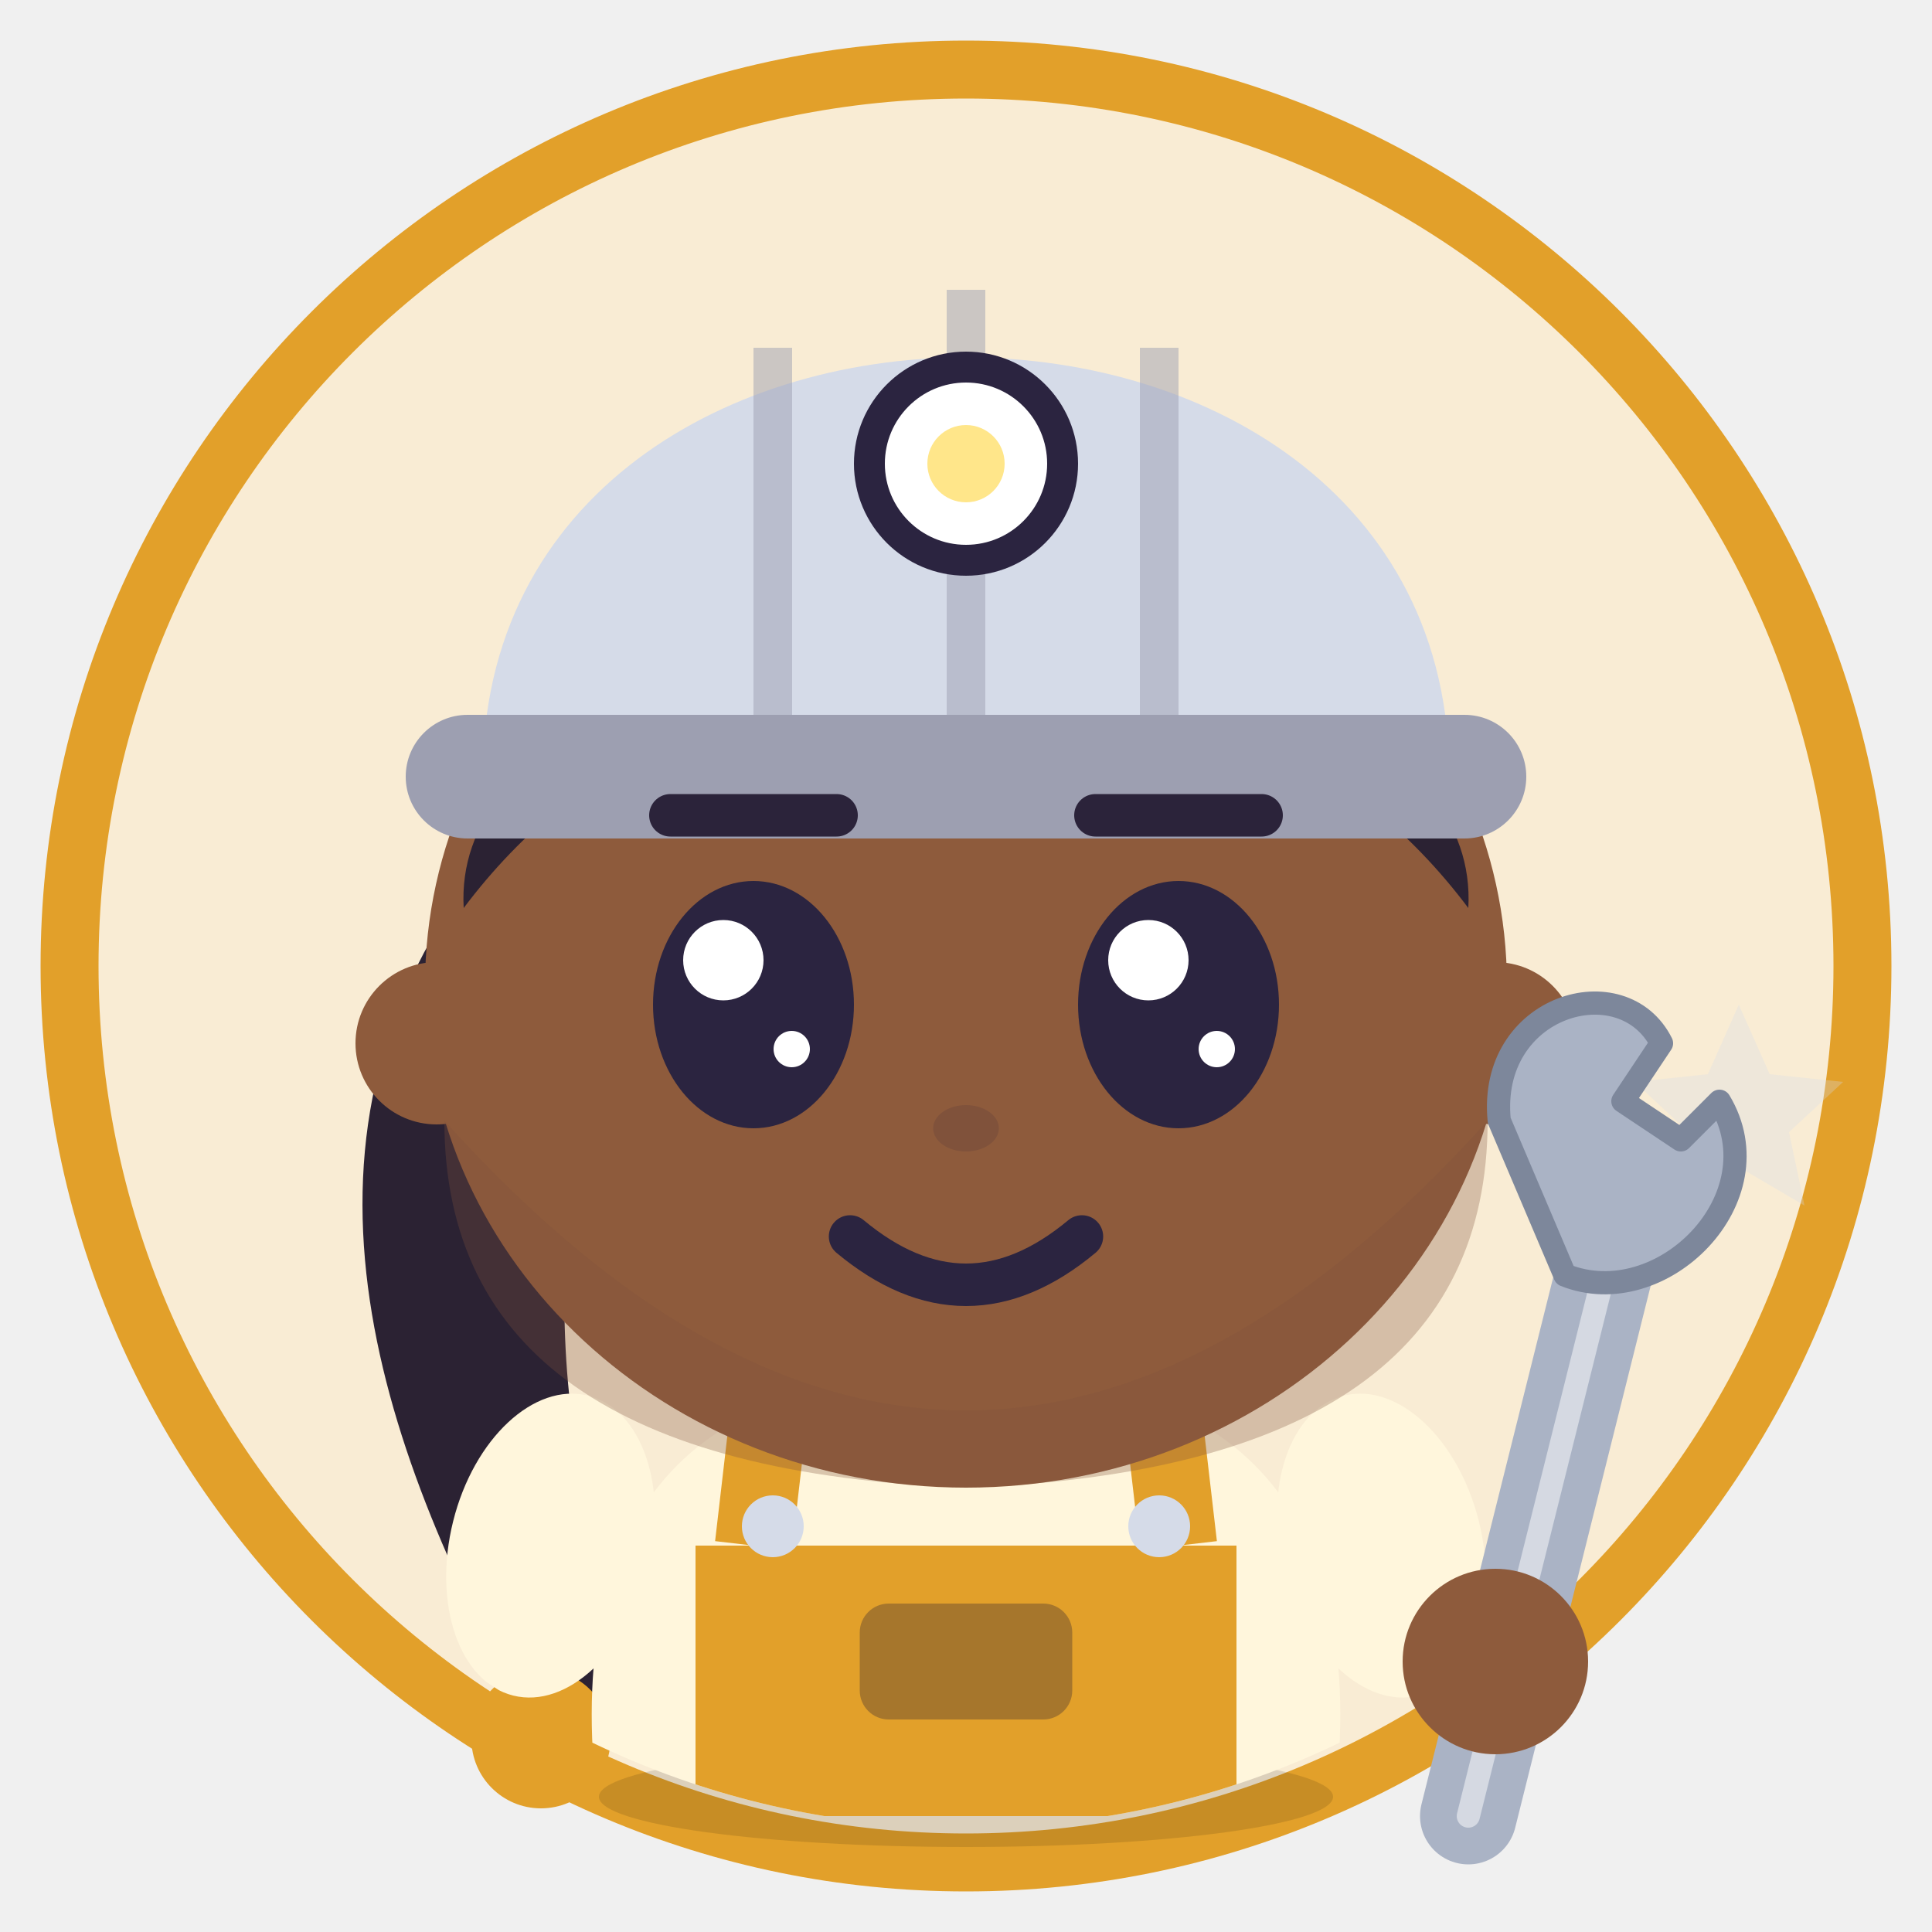
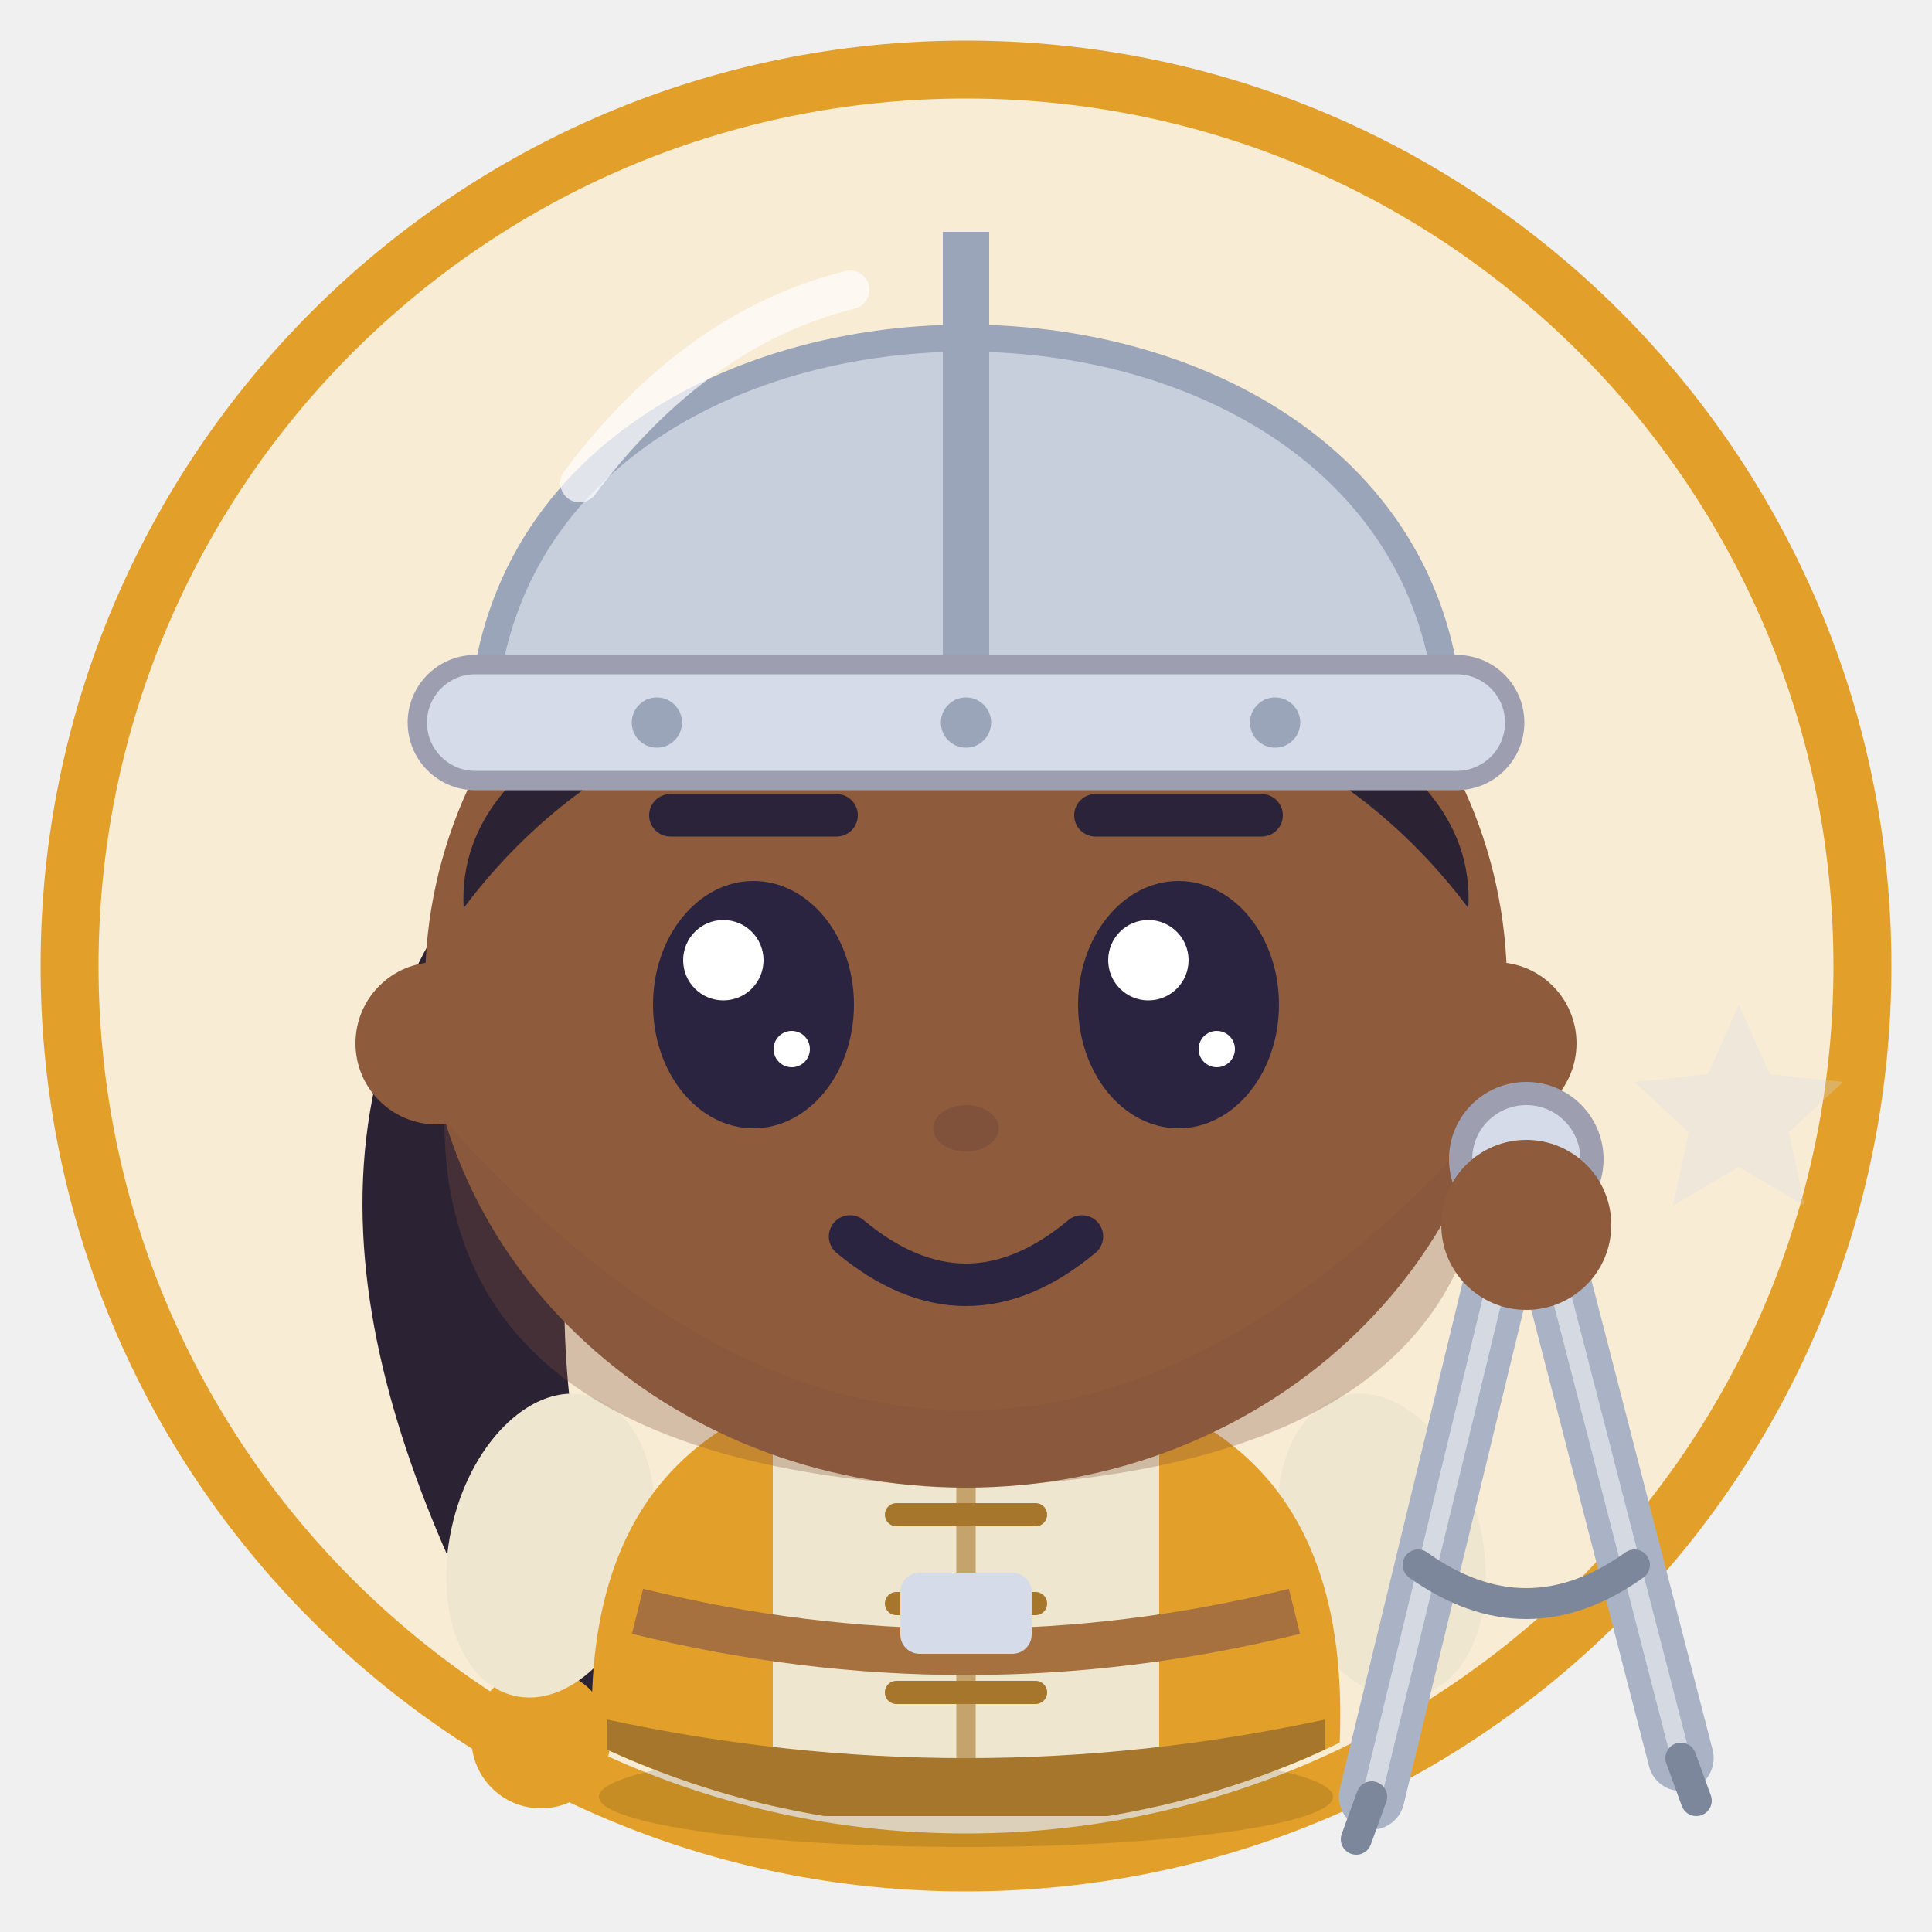
- <svg xmlns="http://www.w3.org/2000/svg" viewBox="0 0 100 100" class="av static d-a" data-dir="a" data-state="idle" data-expr="neutral" role="img" aria-label="Engineer agent">
+ <svg xmlns="http://www.w3.org/2000/svg" viewBox="0 0 100 100" class="av static" data-state="idle" data-expr="neutral" aria-hidden="true">
  <g class="frame" data-part="frame">
    <circle cx="50" cy="50" r="46.4" fill="#f9ecd4" stroke="#e2a02a" stroke-width="3" class="ring" />
    <ellipse cx="50" cy="93" rx="19" ry="2.6" fill="#000" opacity=".12" />
  </g>
-   <g class="ch" style="transform-origin:50px 94px">
+   <g class="ch">
    <g class="back" data-part="back">
      <path d="M24 46C14 60 20 76 28 90L34 88C28 76 28 62 32 52Z" fill="#2b2233" />
      <circle cx="28" cy="90" r="3.6" fill="#e2a02a" />
    </g>
    <g class="body" data-part="body">
-       <clipPath id="adu13">
+       <clipPath id="adp">
        <circle cx="50" cy="50" r="44.6" />
      </clipPath>
-       <g clip-path="url(#adu13)">
-         <ellipse cx="28.5" cy="80" rx="5.2" ry="8" transform="rotate(14 28.5 80)" fill="#fff6dc" />
-         <ellipse cx="71.5" cy="80" rx="5.2" ry="8" transform="rotate(-14 71.5 80)" fill="#fff6dc" />
-         <path d="M31 94C29 79 35 71 50 71C65 71 71 79 69 94Z" fill="#fff6dc" />
-         <path d="M36 80H64V94H36Z" fill="#e2a02a" />
-         <path d="M39 80L40 71.4M61 80L60 71.4" stroke="#e2a02a" stroke-width="4" />
-         <rect x="44.5" y="83" width="11" height="6" rx="1.5" fill="#a6762c" />
-         <circle cx="40" cy="79" r="1.6" fill="#d5dbe8" />
-         <circle cx="60" cy="79" r="1.6" fill="#d5dbe8" />
+       <g clip-path="url(#adp)">
+         <ellipse cx="28.5" cy="80" rx="5.2" ry="8" transform="rotate(14 28.5 80)" fill="#efe6cf" />
+         <ellipse cx="71.5" cy="80" rx="5.2" ry="8" transform="rotate(-14 71.5 80)" fill="#efe6cf" />
+         <path d="M31 94C29 79 35 71 50 71C65 71 71 79 69 94Z" fill="#e2a02a" />
+         <path d="M40 71.6L50 76L60 71.6V94H40Z" fill="#efe6cf" />
+         <path d="M50 76V94" stroke="#a6762c" stroke-width="1" opacity=".6" />
+         <path d="M46.4 78.4h7.2M46.4 83h7.2M46.4 87.6h7.2" stroke="#a6762c" stroke-width="1.2" stroke-linecap="round" />
+         <path d="M31.4 89Q50 93 68.6 89V94H31.4Z" fill="#a6762c" />
+         <path d="M33 83.4Q50 87.6 67 83.4" fill="none" stroke="#a6713f" stroke-width="2.4" />
+         <rect x="46.6" y="81.4" width="6.8" height="4.2" rx="1" fill="#d5dbe8" />
      </g>
    </g>
    <g class="head" data-part="head">
      <circle cx="22.6" cy="54" r="4.2" fill="#8e5b3c" />
      <circle cx="77.4" cy="54" r="4.2" fill="#8e5b3c" />
      <ellipse cx="50" cy="51" rx="28" ry="26" fill="#8e5b3c" />
      <path d="M23 58Q50 88 77 58Q77 76 50 77Q23 76 23 58Z" fill="#80523b" opacity=".3" />
      <ellipse cx="50" cy="58.4" rx="1.7" ry="1.2" fill="#80523b" />
      <path d="M24 47C23 29 77 29 76 47C70 39 61 35 50 35C39 35 30 39 24 47Z" fill="#2b2233" />
    </g>
    <g class="hat" data-part="hat">
-       <path d="M25 41C24 11 76 11 75 41Z" fill="#d5dbe8" />
-       <rect x="21" y="37" width="58" height="6.4" rx="3.2" fill="#9d9fb1" />
-       <path d="M50 15V37M40 18V37M60 18V37" stroke="#9d9fb1" stroke-width="2" opacity=".5" />
-       <circle cx="50" cy="24" r="5" fill="#fff" stroke="#2b2440" stroke-width="1.6" />
-       <circle cx="50" cy="24" r="2" fill="#ffe68a" />
+       <path d="M25 40C23 10 77 10 75 40Z" fill="#c7cfdd" stroke="#9aa5ba" stroke-width="1.4" />
+       <path d="M50 12V37" fill="none" stroke="#9aa5ba" stroke-width="2.4" />
+       <path d="M30 25Q36 17 44 15" fill="none" stroke="#fff" stroke-width="2" stroke-linecap="round" opacity=".7" />
+       <rect x="21.6" y="34.4" width="56.8" height="6" rx="3" fill="#d5dbe8" stroke="#9d9fb1" stroke-width="1" />
+       <circle cx="34" cy="37.4" r="1.3" fill="#9aa5ba" />
+       <circle cx="50" cy="37.4" r="1.3" fill="#9aa5ba" />
+       <circle cx="66" cy="37.4" r="1.3" fill="#9aa5ba" />
    </g>
    <g class="eyes-brows" data-part="eyes-brows">
-       <g class="eyes" style="transform-origin:50px 52px">
+       <g class="eyes">
        <g transform="translate(39 52)">
          <ellipse rx="5.2" ry="6.4" fill="#2b2440" />
          <circle cx="-1.56" cy="-2.3" r="2.08" fill="#fff" />
          <circle cx="1.98" cy="2.3" r="0.94" fill="#fff" />
        </g>
        <g transform="translate(61 52)">
          <ellipse rx="5.2" ry="6.4" fill="#2b2440" />
          <circle cx="-1.56" cy="-2.3" r="2.08" fill="#fff" />
          <circle cx="1.98" cy="2.3" r="0.94" fill="#fff" />
        </g>
      </g>
      <g class="brows">
        <path d="M-4.3 0H4.3" transform="translate(39 42.2) rotate(0)" stroke="#2b233a" stroke-width="2.2" stroke-linecap="round" fill="none" />
        <path d="M-4.3 0H4.3" transform="translate(61 42.2) rotate(0)" stroke="#2b233a" stroke-width="2.2" stroke-linecap="round" fill="none" />
      </g>
    </g>
    <g class="mouth" data-part="mouth">
      <g class="mouth" transform="translate(50 64) scale(1)">
        <path d="M-6 0Q0 5 6 0" fill="none" stroke="#2b2440" stroke-width="2.2" stroke-linecap="round" stroke-linejoin="round" />
      </g>
    </g>
    <g class="fx" data-part="fx">
      <g class="fx" />
    </g>
-     <g class="prop" data-part="prop">
-       <g class="prop" style="transform-origin:78px 86px">
-         <path class="glow" opacity=".3" d="M90 52l1.6 3.6 3.8.4-2.8 2.6.8 3.8-3.4-2-3.4 2 .8-3.8-2.8-2.6 3.8-.4z" fill="#d5dbe8" />
-         <path d="M76 94L83 66" stroke="#aab3c5" stroke-width="5" stroke-linecap="round" />
-         <path d="M76 94L83 66" stroke="#fff" stroke-width="1.2" stroke-linecap="round" opacity=".5" />
-         <path d="M77.6 58C77 52 84 50 86 54L84 57L87 59L89 57C92 62 86 68 81 66Z" fill="#aab3c5" stroke="#7d879b" stroke-width="1.2" stroke-linejoin="round" />
-         <circle cx="77.4" cy="86" r="4.8" fill="#8e5b3c" />
-       </g>
+     <g class="prop" data-part="prop" data-prop="wrench">
+       <path class="glow" opacity=".3" d="M90 52l1.6 3.6 3.8.4-2.8 2.6.8 3.8-3.4-2-3.4 2 .8-3.8-2.8-2.6 3.8-.4z" fill="#d5dbe8" />
+       <path d="M79 60L71 93M79 60L87 91" stroke="#aab3c5" stroke-width="3.4" stroke-linecap="round" />
+       <path d="M79 60L71 93M79 60L87 91" stroke="#fff" stroke-width="1" stroke-linecap="round" opacity=".5" />
+       <path d="M71 93l-.8 2.2M87 91l.8 2.2" stroke="#7d879b" stroke-width="1.6" stroke-linecap="round" />
+       <path d="M73.4 81Q79 85 84.6 81" fill="none" stroke="#7d879b" stroke-width="1.6" stroke-linecap="round" />
+       <circle cx="79" cy="60" r="3.4" fill="#d5dbe8" stroke="#9d9fb1" stroke-width="1.2" />
+       <circle cx="79" cy="63.4" r="4.4" fill="#8e5b3c" />
    </g>
  </g>
  <g class="state" data-part="state">
    <g class="fg" />
  </g>
</svg>
